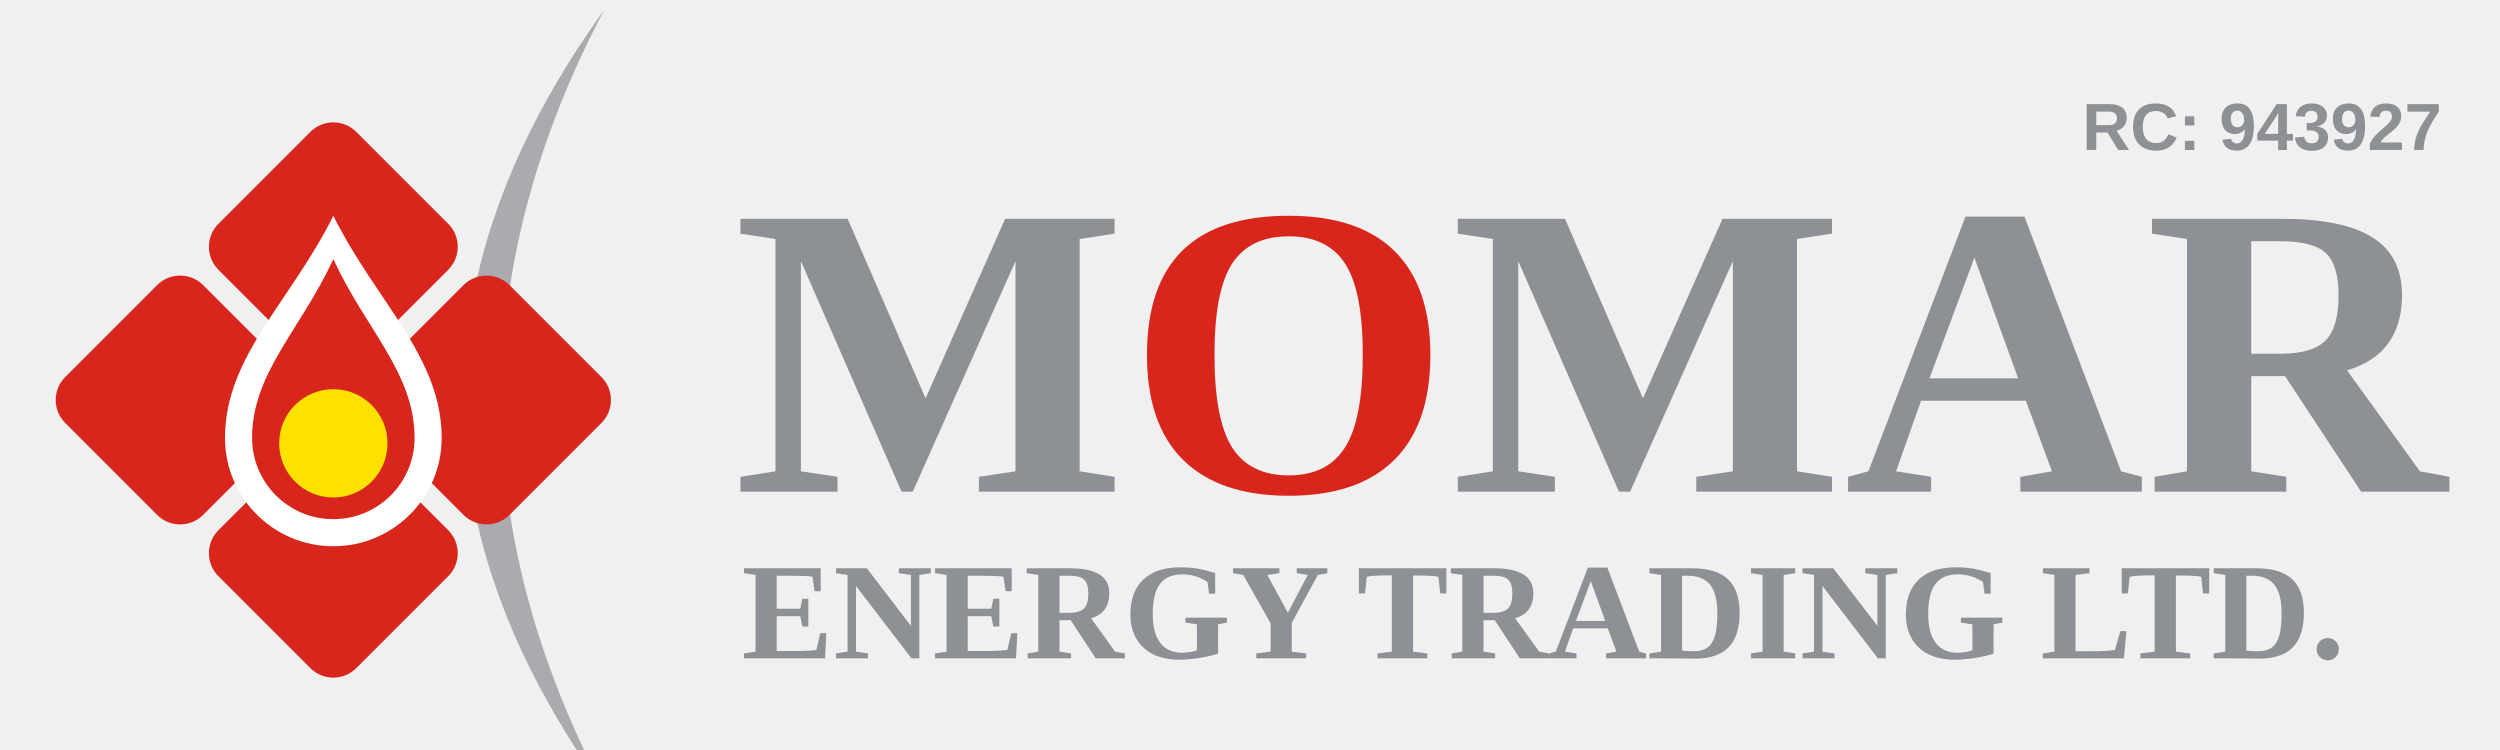
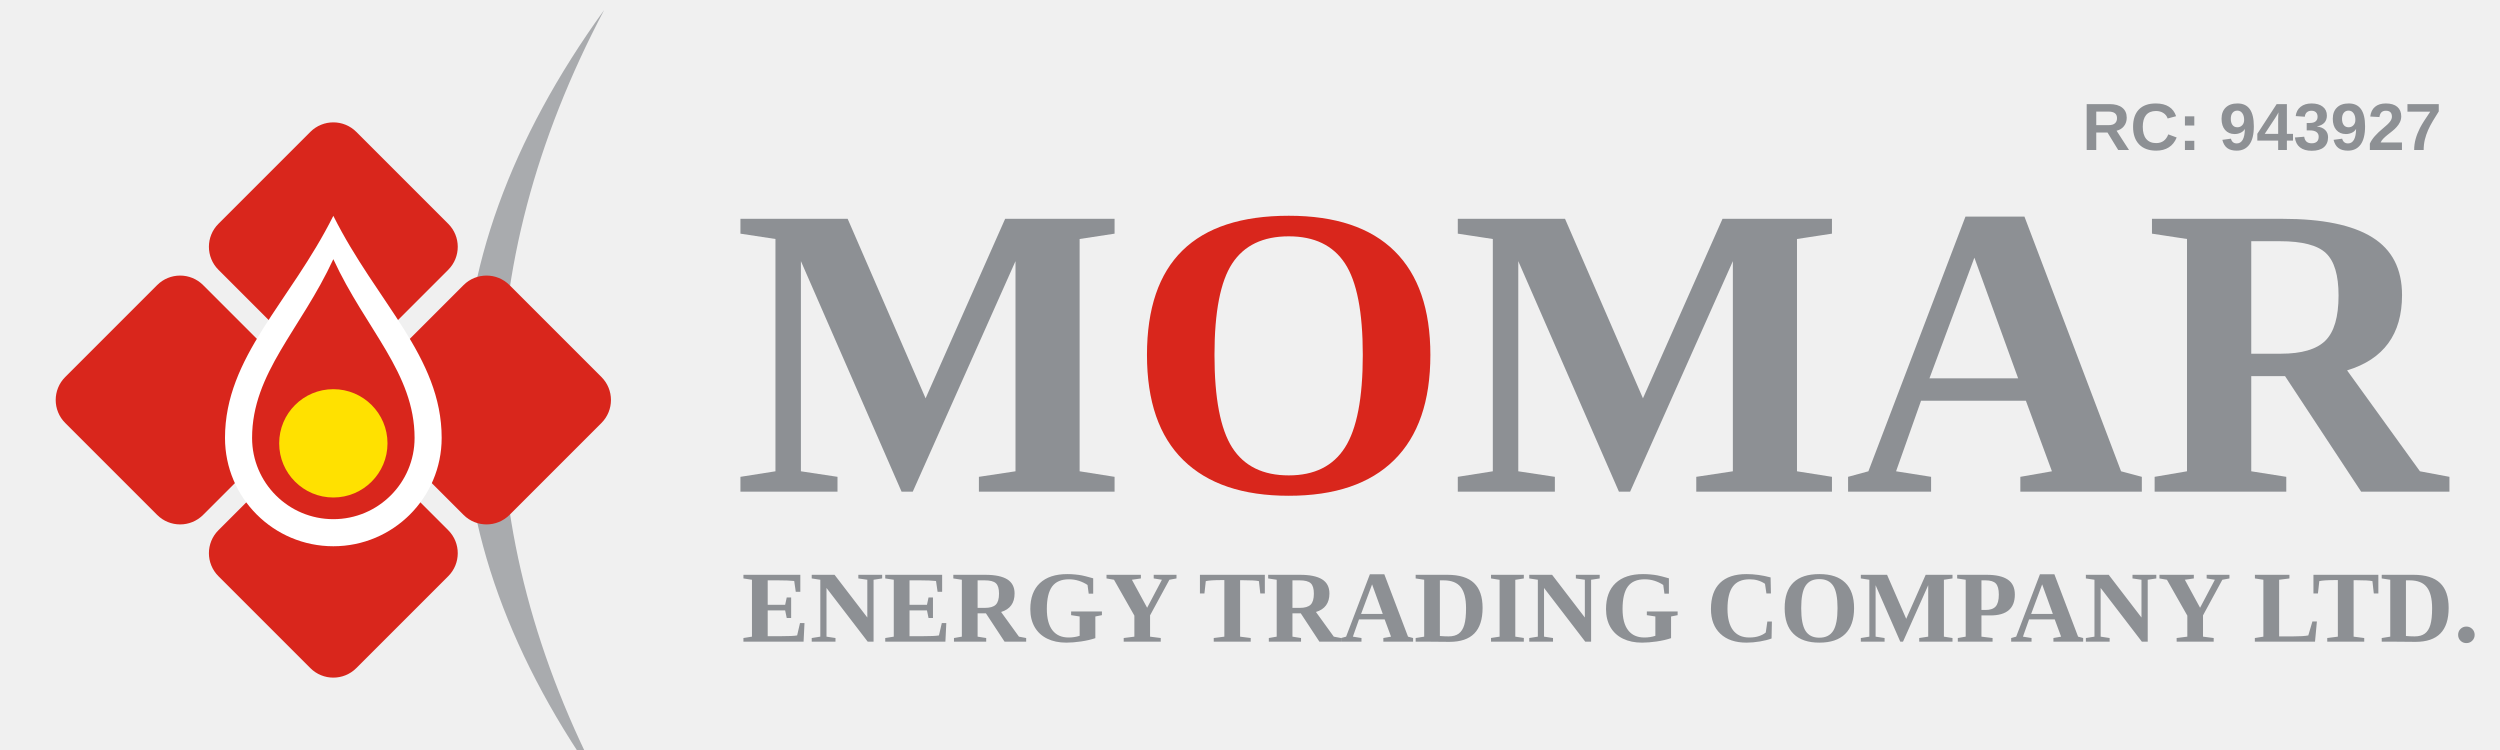
<svg xmlns="http://www.w3.org/2000/svg" viewBox="0 0 600 180" role="img" aria-labelledby="t">
  <g transform="translate(2 18) scale(1.3)">
    <path d="M110 -12 Q58 60 110 132 Q72 60 110 -12 Z" fill="#a9abae" />
    <g transform="rotate(45 60 60)" fill="#d9261c">
      <rect x="22" y="22" width="36" height="36" rx="6" />
      <rect x="62" y="22" width="36" height="36" rx="6" />
      <rect x="22" y="62" width="36" height="36" rx="6" />
      <rect x="62" y="62" width="36" height="36" rx="6" />
    </g>
    <path d="M60 26 C68 42 80 52 80 67 A20 20 0 1 1 40 67 C40 52 52 42 60 26 Z" fill="#fff" />
    <path d="M60 34 C66 47 75 55 75 67 A15 15 0 1 1 45 67 C45 55 54 47 60 34 Z" fill="#d9261c" />
    <circle cx="60" cy="68" r="10" fill="#ffe100" />
  </g>
  <g font-family="'Times New Roman', Times, Georgia, serif" font-weight="700" fill="#8d9094">
    <text x="176" y="118" font-size="100" textLength="410" lengthAdjust="spacingAndGlyphs">M<tspan fill="#d9261c">O</tspan>MAR</text>
-     <text x="178" y="158" font-size="33" textLength="408" lengthAdjust="spacingAndGlyphs">ENERGY TRADING LTD.</text>
+     <text x="178" y="154" font-size="24.5" textLength="408" lengthAdjust="spacingAndGlyphs">ENERGY TRADING COMPANY LTD.</text>
  </g>
  <text x="586" y="36" font-family="Arial, Helvetica, sans-serif" font-size="16" font-weight="700" fill="#8d9094" text-anchor="end">RC: 943927</text>
</svg>
